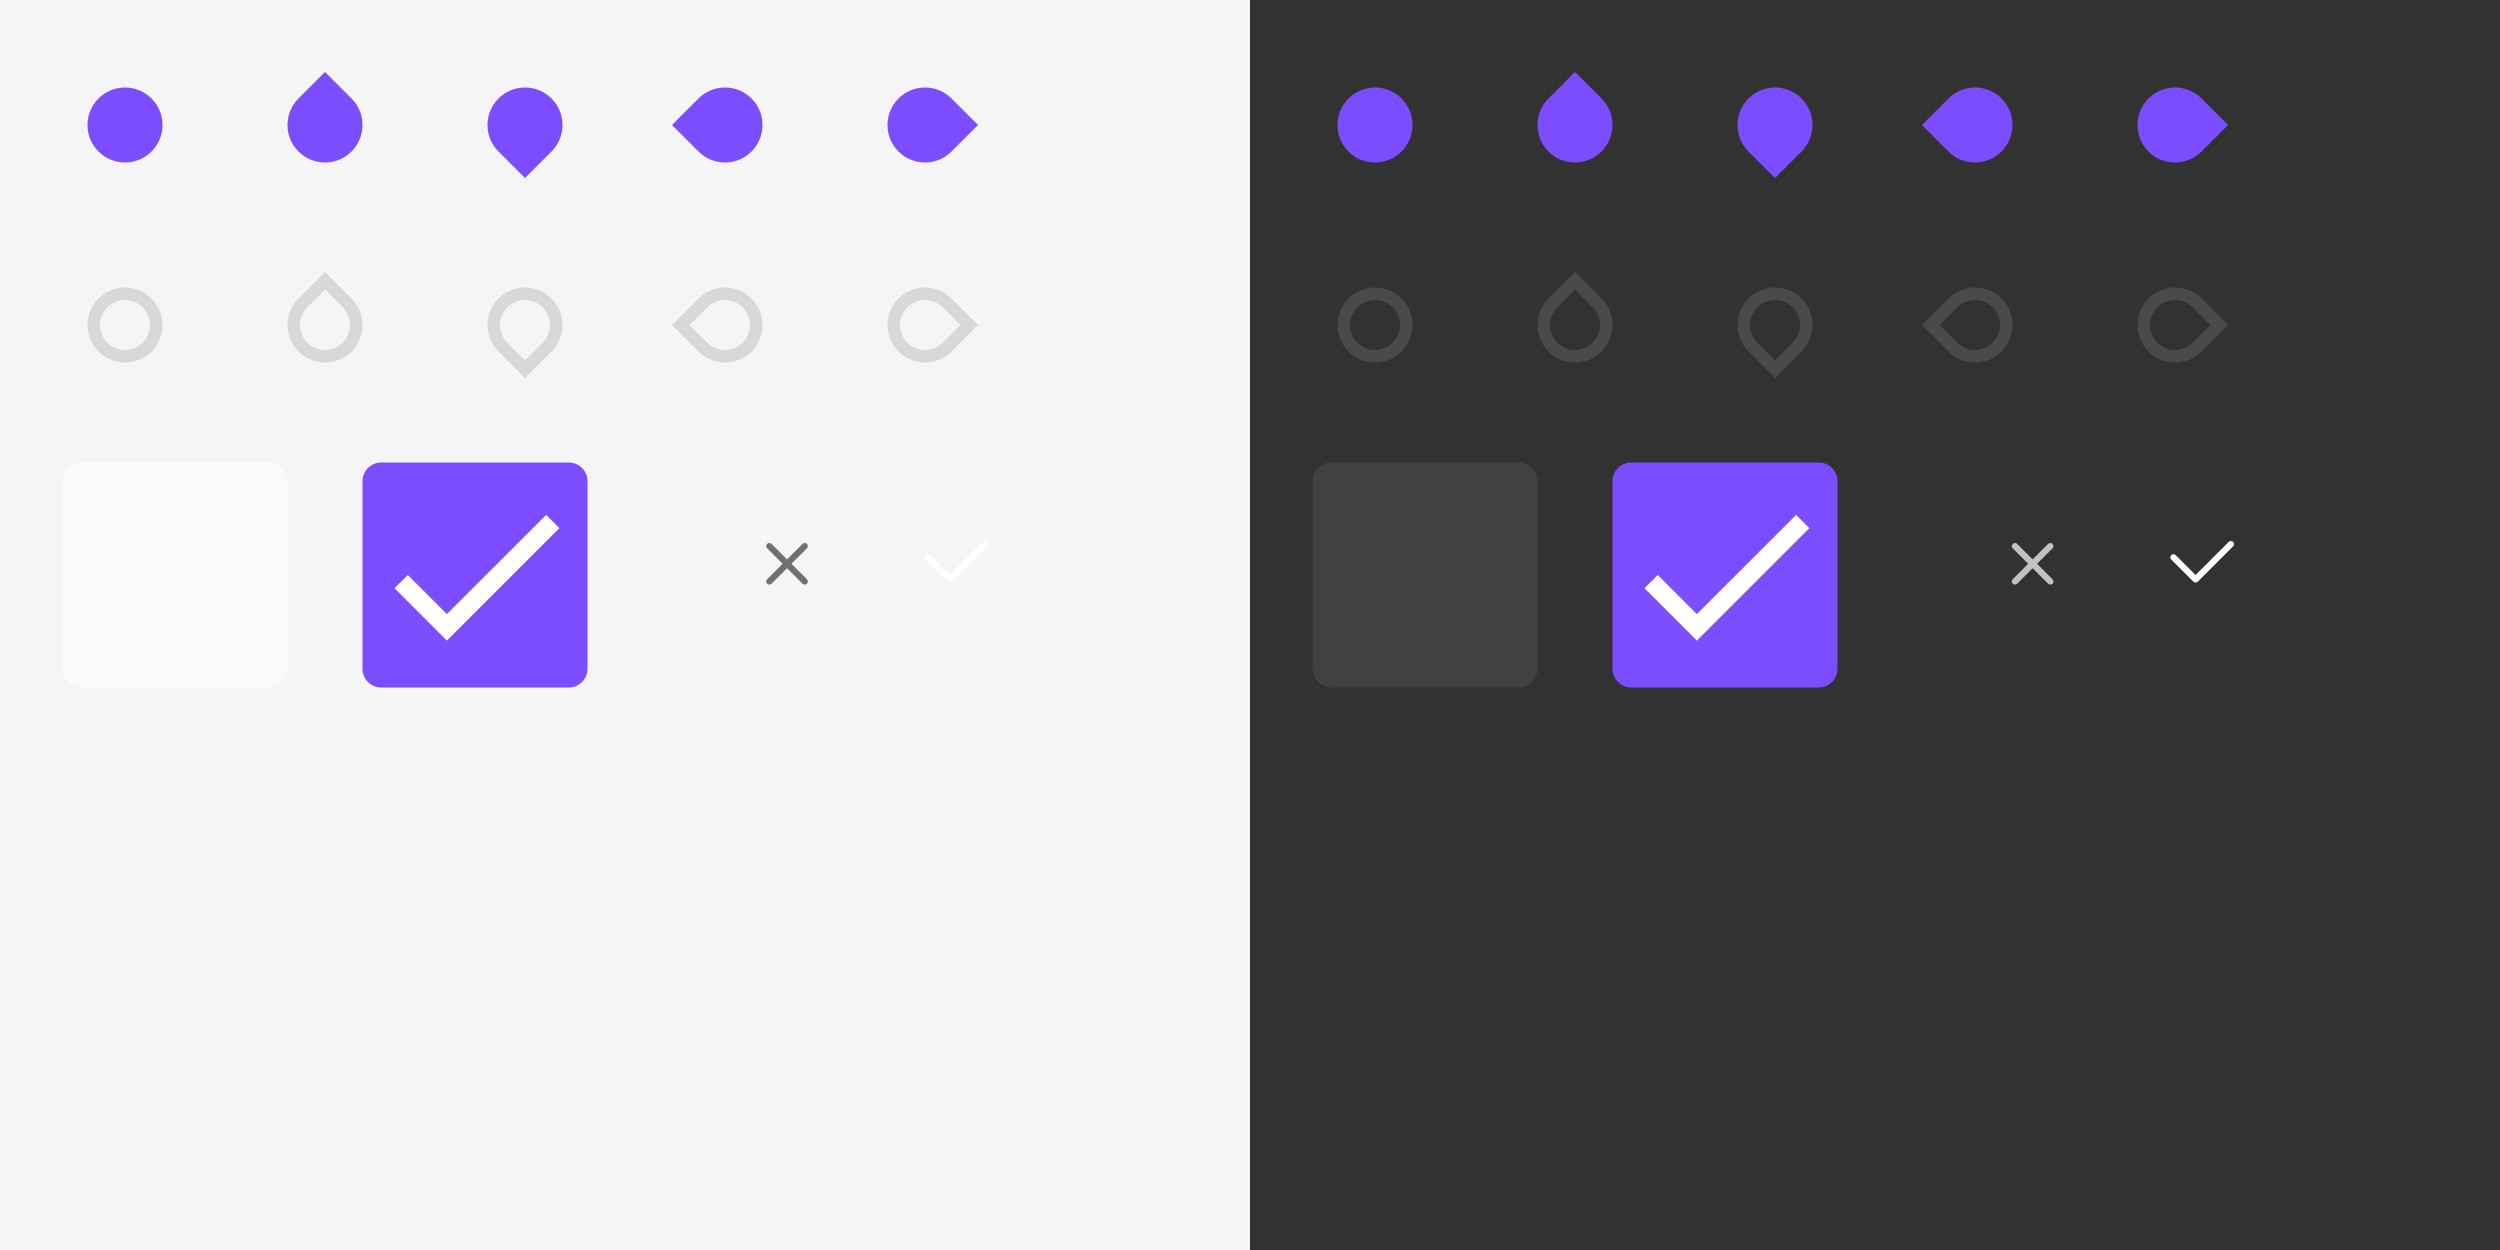
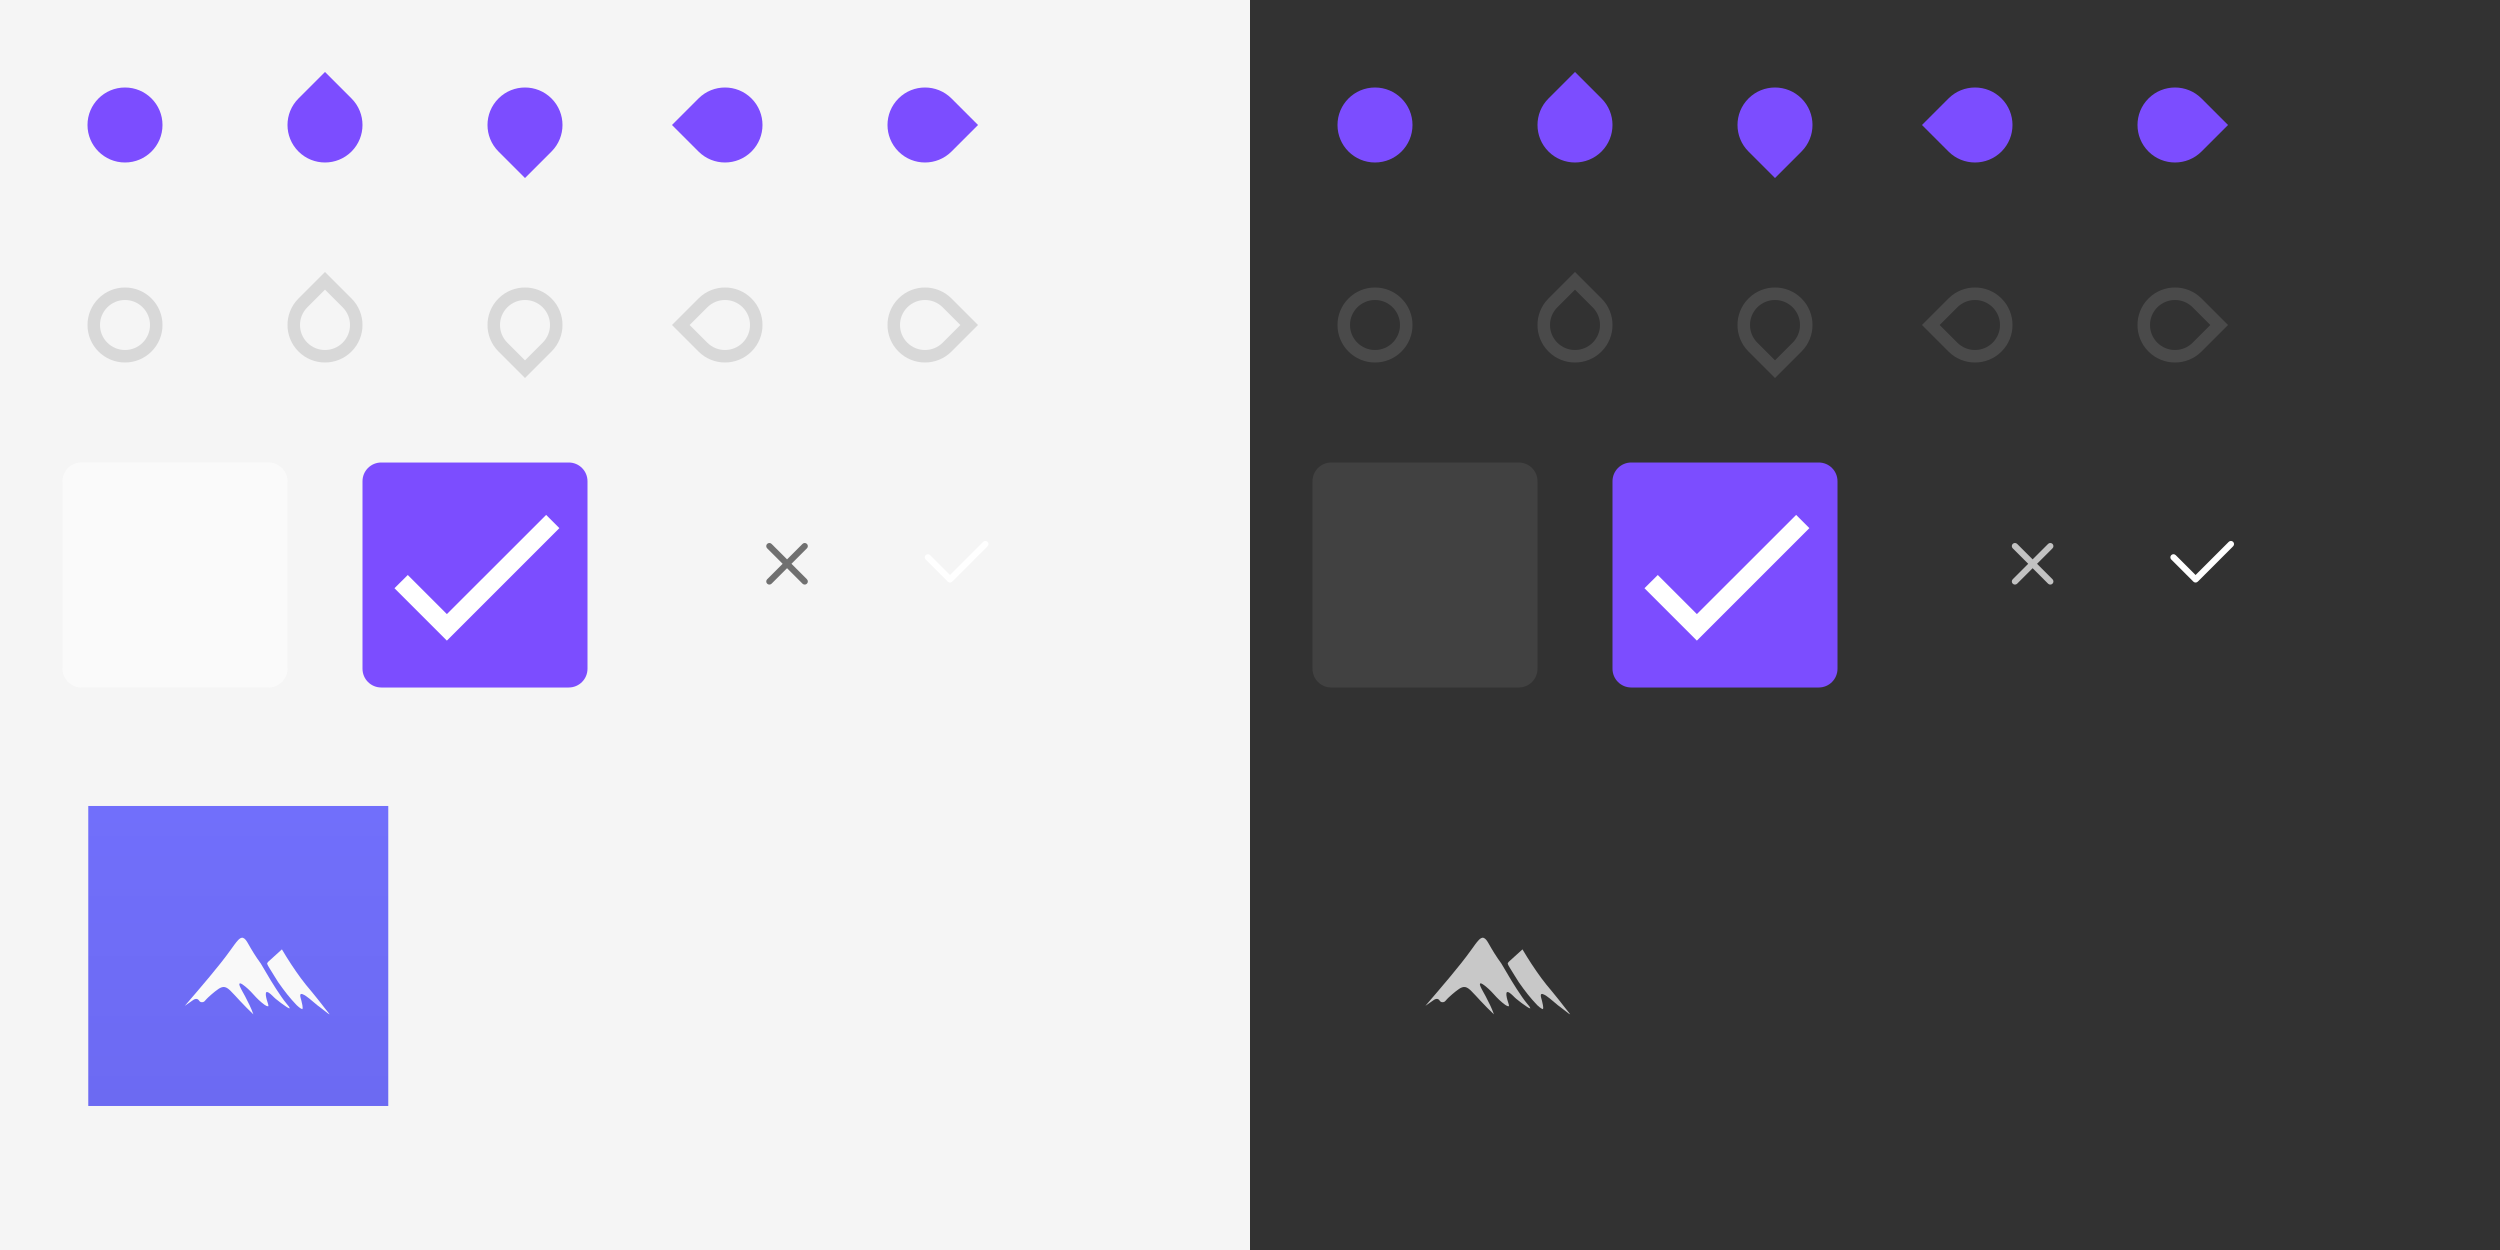
<svg xmlns="http://www.w3.org/2000/svg" xmlns:xlink="http://www.w3.org/1999/xlink" width="400" height="200" viewBox="0 0 400 200" version="1.1" id="svg99">
  <defs id="defs67">
    <linearGradient id="color-fg-inverse">
      <stop stop-color="#FFFFFF" id="stop6" />
    </linearGradient>
    <linearGradient id="color-divider">
      <stop stop-color="#000000" stop-opacity="0.12" id="stop9" />
    </linearGradient>
    <linearGradient id="color-divider-dark">
      <stop stop-color="#FFFFFF" stop-opacity="0.12" id="stop12" />
    </linearGradient>
    <linearGradient id="color-accent">
      <stop stop-color="#7C4DFF" id="stop15" />
    </linearGradient>
    <linearGradient id="color-bg">
      <stop stop-color="#F5F5F5" id="stop18" />
    </linearGradient>
    <linearGradient id="color-bg-dark">
      <stop stop-color="#323232" id="stop21" />
    </linearGradient>
    <linearGradient id="color-bg-button">
      <stop stop-color="#FAFAFA" id="stop24" />
    </linearGradient>
    <linearGradient id="color-bg-button-dark">
      <stop stop-color="#414141" id="stop27" />
    </linearGradient>
    <rect width="24" height="24" fill="none" stroke="none" id="24x24" />
    <circle cx="12" cy="12" r="6" stroke="none" id="slider-fill" />
    <circle cx="12" cy="12" r="5" fill="none" stroke-width="2" id="slider-stroke" />
    <path d="M12 6a6 6 0 0 0-6 6 6 6 0 0 0 6 6h6v-6a6 6 0 0 0-6-6z" stroke="none" id="marks-slider-fill" />
    <path d="M12 7a5 5 0 0 0-5 5 5 5 0 0 0 5 5h5v-5a5 5 0 0 0-5-5z" fill="none" stroke-width="2" id="marks-slider-stroke" />
    <g id="base-scale-slider">
      <use xlink:href="#24x24" id="use35" />
      <use xlink:href="#slider-fill" id="use37" />
      <use xlink:href="#slider-stroke" id="use39" />
    </g>
    <g id="base-scale-horz-marks-after-slider">
      <use xlink:href="#24x24" id="use42" />
      <use xlink:href="#marks-slider-fill" transform="rotate(45 12 12)" id="use44" />
      <use xlink:href="#marks-slider-stroke" transform="rotate(45 12 12)" id="use46" />
    </g>
    <use xlink:href="#base-scale-horz-marks-after-slider" id="base-scale-vert-marks-before-slider" transform="rotate(90 12 12)" />
    <use xlink:href="#base-scale-horz-marks-after-slider" id="base-scale-horz-marks-before-slider" transform="rotate(180 12 12)" />
    <use xlink:href="#base-scale-horz-marks-after-slider" id="base-scale-vert-marks-after-slider" transform="rotate(270 12 12)" />
    <rect width="40" height="40" fill="none" id="40x40" />
    <rect width="24" height="24" rx="2" id="button-fill" />
    <path d="M9 16.17L4.83 12l-1.42 1.41L9 19 21 7l-1.41-1.41z" id="check-path" />
    <g id="base-selectionmode-checkbox-unchecked">
      <use xlink:href="#40x40" id="use55" />
      <use xlink:href="#button-fill" transform="matrix(1.5 0 0 1.5 2 2)" id="use57" />
    </g>
    <g id="base-selectionmode-checkbox-checked">
      <use xlink:href="#40x40" id="use60" />
      <use xlink:href="#button-fill" transform="matrix(1.5 0 0 1.5 2 2)" fill="url(#color-accent)" id="use62" />
      <use xlink:href="#check-path" transform="matrix(1.5 0 0 1.5 2 2)" fill="url(#color-fg-inverse)" id="use64" />
    </g>
    <linearGradient xlink:href="#color-fg-secondary-dark" id="linearGradient1252" x1="2.029" y1="294.089" x2="3.791" y2="294.089" gradientUnits="userSpaceOnUse" />
    <linearGradient id="color-fg-secondary-dark">
      <stop stop-color="#FFFFFF" stop-opacity="0.7" id="stop19" />
    </linearGradient>
    <linearGradient xlink:href="#color-fg-inverse" id="linearGradient1254" x1="1.656" y1="294.135" x2="4.352" y2="294.135" gradientUnits="userSpaceOnUse" />
    <linearGradient xlink:href="#color-fg-secondary" id="linearGradient1242" x1="2.029" y1="294.089" x2="3.791" y2="294.089" gradientUnits="userSpaceOnUse" />
    <linearGradient id="color-fg-secondary">
      <stop stop-color="#000000" stop-opacity="0.54" id="stop16" />
    </linearGradient>
    <linearGradient xlink:href="#color-fg-inverse" id="linearGradient158" gradientUnits="userSpaceOnUse" x1="1.656" y1="294.135" x2="4.352" y2="294.135" />
    <linearGradient xlink:href="#color-fg-inverse" id="linearGradient160" gradientUnits="userSpaceOnUse" x1="1.656" y1="294.135" x2="4.352" y2="294.135" />
    <linearGradient xlink:href="#color-fg-secondary" id="linearGradient162" gradientUnits="userSpaceOnUse" x1="2.029" y1="294.089" x2="3.791" y2="294.089" />
    <linearGradient xlink:href="#color-fg-inverse" id="linearGradient164" gradientUnits="userSpaceOnUse" x1="1.656" y1="294.135" x2="4.352" y2="294.135" />
    <linearGradient xlink:href="#color-fg-secondary-dark" id="linearGradient166" gradientUnits="userSpaceOnUse" x1="2.029" y1="294.089" x2="3.791" y2="294.089" />
+     <linearGradient id="a" x1="48.979" x2="48.979" y1="92.935" y2="105.64" gradientUnits="userSpaceOnUse" gradientTransform="matrix(3.779528,0,0,3.779528,-146.9933,-222.2931)">
+       <stop stop-color="#716ffb" offset="0" id="stop2" />
+       <stop stop-color="#6c6af2" offset="1" id="stop4" />
+     </linearGradient>
  </defs>
  <g id="light">
    <rect width="200" height="200" fill="url(#color-bg)" id="rect69" />
    <use xlink:href="#base-scale-slider" transform="translate(8 8)" fill="url(#color-accent)" stroke="none" id="scale-slider" />
    <use xlink:href="#base-scale-slider" transform="translate(8 40)" fill="url(#color-bg)" stroke="url(#color-divider)" id="scale-slider-disabled" />
    <use xlink:href="#base-scale-horz-marks-before-slider" transform="translate(40 8)" fill="url(#color-accent)" stroke="none" id="scale-horz-marks-before-slider" />
    <use xlink:href="#base-scale-horz-marks-before-slider" transform="translate(40 40)" fill="url(#color-bg)" stroke="url(#color-divider)" id="scale-horz-marks-before-slider-disabled" />
    <use xlink:href="#base-scale-horz-marks-after-slider" transform="translate(72 8)" fill="url(#color-accent)" stroke="none" id="scale-horz-marks-after-slider" />
    <use xlink:href="#base-scale-horz-marks-after-slider" transform="translate(72 40)" fill="url(#color-bg)" stroke="url(#color-divider)" id="scale-horz-marks-after-slider-disabled" />
    <use xlink:href="#base-scale-vert-marks-before-slider" transform="translate(104 8)" fill="url(#color-accent)" stroke="none" id="scale-vert-marks-before-slider" />
    <use xlink:href="#base-scale-vert-marks-before-slider" transform="translate(104 40)" fill="url(#color-bg)" stroke="url(#color-divider)" id="scale-vert-marks-before-slider-disabled" />
    <use xlink:href="#base-scale-vert-marks-after-slider" transform="translate(136 8)" fill="url(#color-accent)" stroke="none" id="scale-vert-marks-after-slider" />
    <use xlink:href="#base-scale-vert-marks-after-slider" transform="translate(136 40)" fill="url(#color-bg)" stroke="url(#color-divider)" id="scale-vert-marks-after-slider-disabled" />
    <use xlink:href="#base-selectionmode-checkbox-unchecked" transform="translate(8 72)" fill="url(#color-bg-button)" id="selectionmode-checkbox-unchecked" />
    <use xlink:href="#base-selectionmode-checkbox-checked" transform="translate(56 72)" id="selectionmode-checkbox-checked" />
  </g>
  <g id="dark" transform="translate(200)">
    <rect width="200" height="200" fill="url(#color-bg-dark)" id="rect84" />
    <use xlink:href="#base-scale-slider" transform="translate(8 8)" fill="url(#color-accent)" stroke="none" id="scale-slider-dark" />
    <use xlink:href="#base-scale-slider" transform="translate(8 40)" fill="url(#color-bg-dark)" stroke="url(#color-divider-dark)" id="scale-slider-disabled-dark" />
    <use xlink:href="#base-scale-horz-marks-before-slider" transform="translate(40 8)" fill="url(#color-accent)" stroke="none" id="scale-horz-marks-before-slider-dark" />
    <use xlink:href="#base-scale-horz-marks-before-slider" transform="translate(40 40)" fill="url(#color-bg-dark)" stroke="url(#color-divider-dark)" id="scale-horz-marks-before-slider-disabled-dark" />
    <use xlink:href="#base-scale-horz-marks-after-slider" transform="translate(72 8)" fill="url(#color-accent)" stroke="none" id="scale-horz-marks-after-slider-dark" />
    <use xlink:href="#base-scale-horz-marks-after-slider" transform="translate(72 40)" fill="url(#color-bg-dark)" stroke="url(#color-divider-dark)" id="scale-horz-marks-after-slider-disabled-dark" />
    <use xlink:href="#base-scale-vert-marks-before-slider" transform="translate(104 8)" fill="url(#color-accent)" stroke="none" id="scale-vert-marks-before-slider-dark" />
    <use xlink:href="#base-scale-vert-marks-before-slider" transform="translate(104 40)" fill="url(#color-bg-dark)" stroke="url(#color-divider-dark)" id="scale-vert-marks-before-slider-disabled-dark" />
    <use xlink:href="#base-scale-vert-marks-after-slider" transform="translate(136 8)" fill="url(#color-accent)" stroke="none" id="scale-vert-marks-after-slider-dark" />
    <use xlink:href="#base-scale-vert-marks-after-slider" transform="translate(136 40)" fill="url(#color-bg-dark)" stroke="url(#color-divider-dark)" id="scale-vert-marks-after-slider-disabled-dark" />
    <use xlink:href="#base-selectionmode-checkbox-unchecked" transform="translate(8 72)" fill="url(#color-bg-button-dark)" id="selectionmode-checkbox-unchecked-dark" />
    <use xlink:href="#base-selectionmode-checkbox-checked" transform="translate(56 72)" id="selectionmode-checkbox-checked-dark" />
  </g>
  <g transform="matrix(3.779527,0,0,3.779527,141.7072,-1021.812)" id="switch-slider-checked" style="fill:url(#linearGradient160);fill-opacity:1">
    <path style="opacity:1;fill:url(#linearGradient158);fill-opacity:1;fill-rule:evenodd;stroke:none;stroke-width:1.095;stroke-opacity:1" d="m 150.363,197.842 c -0.128,0 -0.256,0.051 -0.354,0.148 l -5.303,5.303 -3.182,-3.182 c -0.196,-0.196 -0.511,-0.196 -0.707,0 -0.196,0.196 -0.196,0.511 0,0.707 l 3.535,3.535 c 0.147,0.147 0.36,0.183 0.541,0.109 0.06,-0.025 0.117,-0.06 0.166,-0.109 l 5.656,-5.656 c 0.196,-0.196 0.196,-0.511 0,-0.707 -0.098,-0.098 -0.226,-0.148 -0.354,-0.148 z" transform="matrix(0.2645833,0,0,0.2645833,-35.56377,240.9083)" id="rect4570" />
  </g>
  <g transform="matrix(3.779527,0,0,3.779527,114.9252,-1021.313)" id="switch-slider-unchecked" style="fill:url(#linearGradient1242);fill-opacity:1">
    <path style="opacity:1;fill:url(#linearGradient162);fill-opacity:1;fill-rule:evenodd;stroke:none;stroke-width:1.342;stroke-opacity:1" d="m 115.805,198.17 c -0.128,0 -0.258,0.051 -0.355,0.148 -0.196,0.196 -0.196,0.511 0,0.707 l 2.477,2.475 -2.475,2.475 c -0.196,0.196 -0.196,0.511 0,0.707 0.196,0.196 0.511,0.196 0.707,0 l 2.475,-2.475 2.475,2.475 c 0.196,0.196 0.511,0.196 0.707,0 0.196,-0.196 0.196,-0.511 0,-0.707 l -2.475,-2.475 2.475,-2.475 c 0.196,-0.196 0.196,-0.511 0,-0.707 -0.196,-0.196 -0.511,-0.196 -0.707,0 l -2.475,2.475 -2.475,-2.475 c -0.098,-0.098 -0.226,-0.148 -0.354,-0.148 z" transform="matrix(0.2645833,0,0,0.2645833,-28.47769,240.7761)" id="rect4584" />
  </g>
  <g id="switch-slider-checked-dark" transform="matrix(3.779527,0,0,3.779527,341.0002,-1021.812)" style="fill:url(#linearGradient1254);fill-opacity:1">
    <path id="path1228" transform="matrix(0.2645833,0,0,0.2645833,-35.56377,240.9083)" d="m 150.363,197.842 c -0.128,0 -0.256,0.051 -0.354,0.148 l -5.303,5.303 -3.182,-3.182 c -0.196,-0.196 -0.511,-0.196 -0.707,0 -0.196,0.196 -0.196,0.511 0,0.707 l 3.535,3.535 c 0.147,0.147 0.36,0.183 0.541,0.109 0.06,-0.025 0.117,-0.06 0.166,-0.109 l 5.656,-5.656 c 0.196,-0.196 0.196,-0.511 0,-0.707 -0.098,-0.098 -0.226,-0.148 -0.354,-0.148 z" style="opacity:1;fill:url(#linearGradient164);fill-opacity:1;fill-rule:evenodd;stroke:none;stroke-width:1.095;stroke-opacity:1" />
  </g>
  <g id="switch-slider-unchecked-dark" transform="matrix(3.779527,0,0,3.779527,314.2181,-1021.313)" style="fill:url(#linearGradient1252);fill-opacity:1">
    <path id="path1232" transform="matrix(0.2645833,0,0,0.2645833,-28.47769,240.7761)" d="m 115.805,198.17 c -0.128,0 -0.258,0.051 -0.355,0.148 -0.196,0.196 -0.196,0.511 0,0.707 l 2.477,2.475 -2.475,2.475 c -0.196,0.196 -0.196,0.511 0,0.707 0.196,0.196 0.511,0.196 0.707,0 l 2.475,-2.475 2.475,2.475 c 0.196,0.196 0.511,0.196 0.707,0 0.196,-0.196 0.196,-0.511 0,-0.707 l -2.475,-2.475 2.475,-2.475 c 0.196,-0.196 0.196,-0.511 0,-0.707 -0.196,-0.196 -0.511,-0.196 -0.707,0 l -2.475,2.475 -2.475,-2.475 c -0.098,-0.098 -0.226,-0.148 -0.354,-0.148 z" style="opacity:1;fill:url(#linearGradient166);fill-opacity:1;fill-rule:evenodd;stroke:none;stroke-width:1.342;stroke-opacity:1" />
  </g>
+   <g id="header-icon">
+     <rect x="14.124" y="128.957" width="48" height="48" rx="0" style="fill:url(#a);fill-rule:evenodd;stroke-width:3.78;paint-order:stroke fill markers" id="rect9" />
+     <g id="g834" transform="matrix(3.779528,0,0,3.779528,14.12413,130.2982)">
+       <path id="path26" style="fill:#f9f9f9;fill-opacity:1;fill-rule:nonzero;stroke:none;stroke-width:0.353" d="m 6.35,5.316 c 0.055,-0.056 0.126,-0.112 0.202,-0.088 0.087,0.031 0.144,0.125 0.195,0.209 0.169,0.304 0.351,0.599 0.553,0.873 0.28,0.483 0.564,0.964 0.878,1.417 0.073,0.106 0.15,0.207 0.231,0.305 0.044,0.057 0.1,0.105 0.121,0.181 -0.047,-0.005 -0.089,-0.031 -0.13,-0.057 C 8.238,8.051 8.083,7.931 7.931,7.807 7.829,7.722 7.742,7.609 7.63,7.542 c -0.028,-0.019 -0.061,-0.023 -0.092,-0.019 -0.023,0.039 -0.027,0.088 -0.021,0.134 0.016,0.134 0.059,0.261 0.099,0.387 0.008,0.024 0.008,0.05 0.008,0.076 -0.057,0.013 -0.109,-0.026 -0.158,-0.056 C 7.294,7.94 7.137,7.788 6.991,7.623 6.847,7.462 6.692,7.311 6.52,7.193 6.484,7.174 6.439,7.138 6.401,7.163 c -0.018,0.039 0.006,0.085 0.018,0.122 0.063,0.147 0.148,0.278 0.221,0.419 C 6.768,7.949 6.896,8.198 6.989,8.467 6.793,8.284 6.604,8.09 6.419,7.892 6.281,7.749 6.153,7.595 6.011,7.459 5.94,7.394 5.864,7.328 5.774,7.311 5.684,7.294 5.596,7.336 5.519,7.385 5.414,7.454 5.317,7.537 5.219,7.619 5.126,7.702 5.031,7.783 4.949,7.882 4.906,7.948 4.824,7.966 4.759,7.944 4.702,7.927 4.682,7.849 4.629,7.825 4.57,7.797 4.503,7.818 4.45,7.853 4.329,7.938 4.209,8.023 4.087,8.106 4.438,7.697 4.79,7.288 5.136,6.872 5.449,6.494 5.761,6.113 6.049,5.707 6.146,5.573 6.239,5.434 6.35,5.316" />
+       <path id="path30" style="fill:#f9f9f9;fill-opacity:1;fill-rule:nonzero;stroke:none;stroke-width:0.353" d="M 7.614,6.243 C 7.806,6.067 8.006,5.89 8.197,5.715 c 0.248,0.422 0.515,0.829 0.8,1.218 0.141,0.193 0.292,0.375 0.445,0.556 0.196,0.236 0.388,0.478 0.576,0.723 0.065,0.087 0.139,0.166 0.201,0.255 -0.022,-0.009 -0.043,-0.018 -0.062,-0.032 C 10.04,8.348 9.926,8.254 9.809,8.165 9.65,8.055 9.51,7.914 9.356,7.796 9.261,7.722 9.166,7.646 9.056,7.607 c -0.03,-0.01 -0.078,-0.006 -0.083,0.039 -0.006,0.085 0.032,0.163 0.049,0.244 0.019,0.083 0.08,0.3 0.039,0.357 C 8.985,8.231 8.851,8.106 8.819,8.075 8.519,7.758 8.325,7.509 8.044,7.111 7.925,6.934 7.811,6.726 7.666,6.503 7.632,6.441 7.577,6.369 7.572,6.3" />
+     </g>
+   </g>
+   <g id="header-icon-alt" transform="translate(198.4915)" style="opacity:0.75">
+     <rect x="14.124" y="128.957" width="48" height="48" rx="0" style="fill:none;fill-rule:evenodd;stroke-width:3.78;paint-order:stroke fill markers" id="rect944" />
+     <g id="g950" transform="matrix(3.779528,0,0,3.779528,14.12413,130.2982)">
+       <path id="path946" style="fill:#f9f9f9;fill-opacity:1;fill-rule:nonzero;stroke:none;stroke-width:0.353" d="m 6.35,5.316 c 0.055,-0.056 0.126,-0.112 0.202,-0.088 0.087,0.031 0.144,0.125 0.195,0.209 0.169,0.304 0.351,0.599 0.553,0.873 0.28,0.483 0.564,0.964 0.878,1.417 0.073,0.106 0.15,0.207 0.231,0.305 0.044,0.057 0.1,0.105 0.121,0.181 -0.047,-0.005 -0.089,-0.031 -0.13,-0.057 C 8.238,8.051 8.083,7.931 7.931,7.807 7.829,7.722 7.742,7.609 7.63,7.542 c -0.028,-0.019 -0.061,-0.023 -0.092,-0.019 -0.023,0.039 -0.027,0.088 -0.021,0.134 0.016,0.134 0.059,0.261 0.099,0.387 0.008,0.024 0.008,0.05 0.008,0.076 -0.057,0.013 -0.109,-0.026 -0.158,-0.056 C 7.294,7.94 7.137,7.788 6.991,7.623 6.847,7.462 6.692,7.311 6.52,7.193 6.484,7.174 6.439,7.138 6.401,7.163 c -0.018,0.039 0.006,0.085 0.018,0.122 0.063,0.147 0.148,0.278 0.221,0.419 C 6.768,7.949 6.896,8.198 6.989,8.467 6.793,8.284 6.604,8.09 6.419,7.892 6.281,7.749 6.153,7.595 6.011,7.459 5.94,7.394 5.864,7.328 5.774,7.311 5.684,7.294 5.596,7.336 5.519,7.385 5.414,7.454 5.317,7.537 5.219,7.619 5.126,7.702 5.031,7.783 4.949,7.882 4.906,7.948 4.824,7.966 4.759,7.944 4.702,7.927 4.682,7.849 4.629,7.825 4.57,7.797 4.503,7.818 4.45,7.853 4.329,7.938 4.209,8.023 4.087,8.106 4.438,7.697 4.79,7.288 5.136,6.872 5.449,6.494 5.761,6.113 6.049,5.707 6.146,5.573 6.239,5.434 6.35,5.316" />
+       <path id="path948" style="fill:#f9f9f9;fill-opacity:1;fill-rule:nonzero;stroke:none;stroke-width:0.353" d="M 7.614,6.243 C 7.806,6.067 8.006,5.89 8.197,5.715 c 0.248,0.422 0.515,0.829 0.8,1.218 0.141,0.193 0.292,0.375 0.445,0.556 0.196,0.236 0.388,0.478 0.576,0.723 0.065,0.087 0.139,0.166 0.201,0.255 -0.022,-0.009 -0.043,-0.018 -0.062,-0.032 C 10.04,8.348 9.926,8.254 9.809,8.165 9.65,8.055 9.51,7.914 9.356,7.796 9.261,7.722 9.166,7.646 9.056,7.607 c -0.03,-0.01 -0.078,-0.006 -0.083,0.039 -0.006,0.085 0.032,0.163 0.049,0.244 0.019,0.083 0.08,0.3 0.039,0.357 C 8.985,8.231 8.851,8.106 8.819,8.075 8.519,7.758 8.325,7.509 8.044,7.111 7.925,6.934 7.811,6.726 7.666,6.503 7.632,6.441 7.577,6.369 7.572,6.3" />
+     </g>
+   </g>
</svg>
